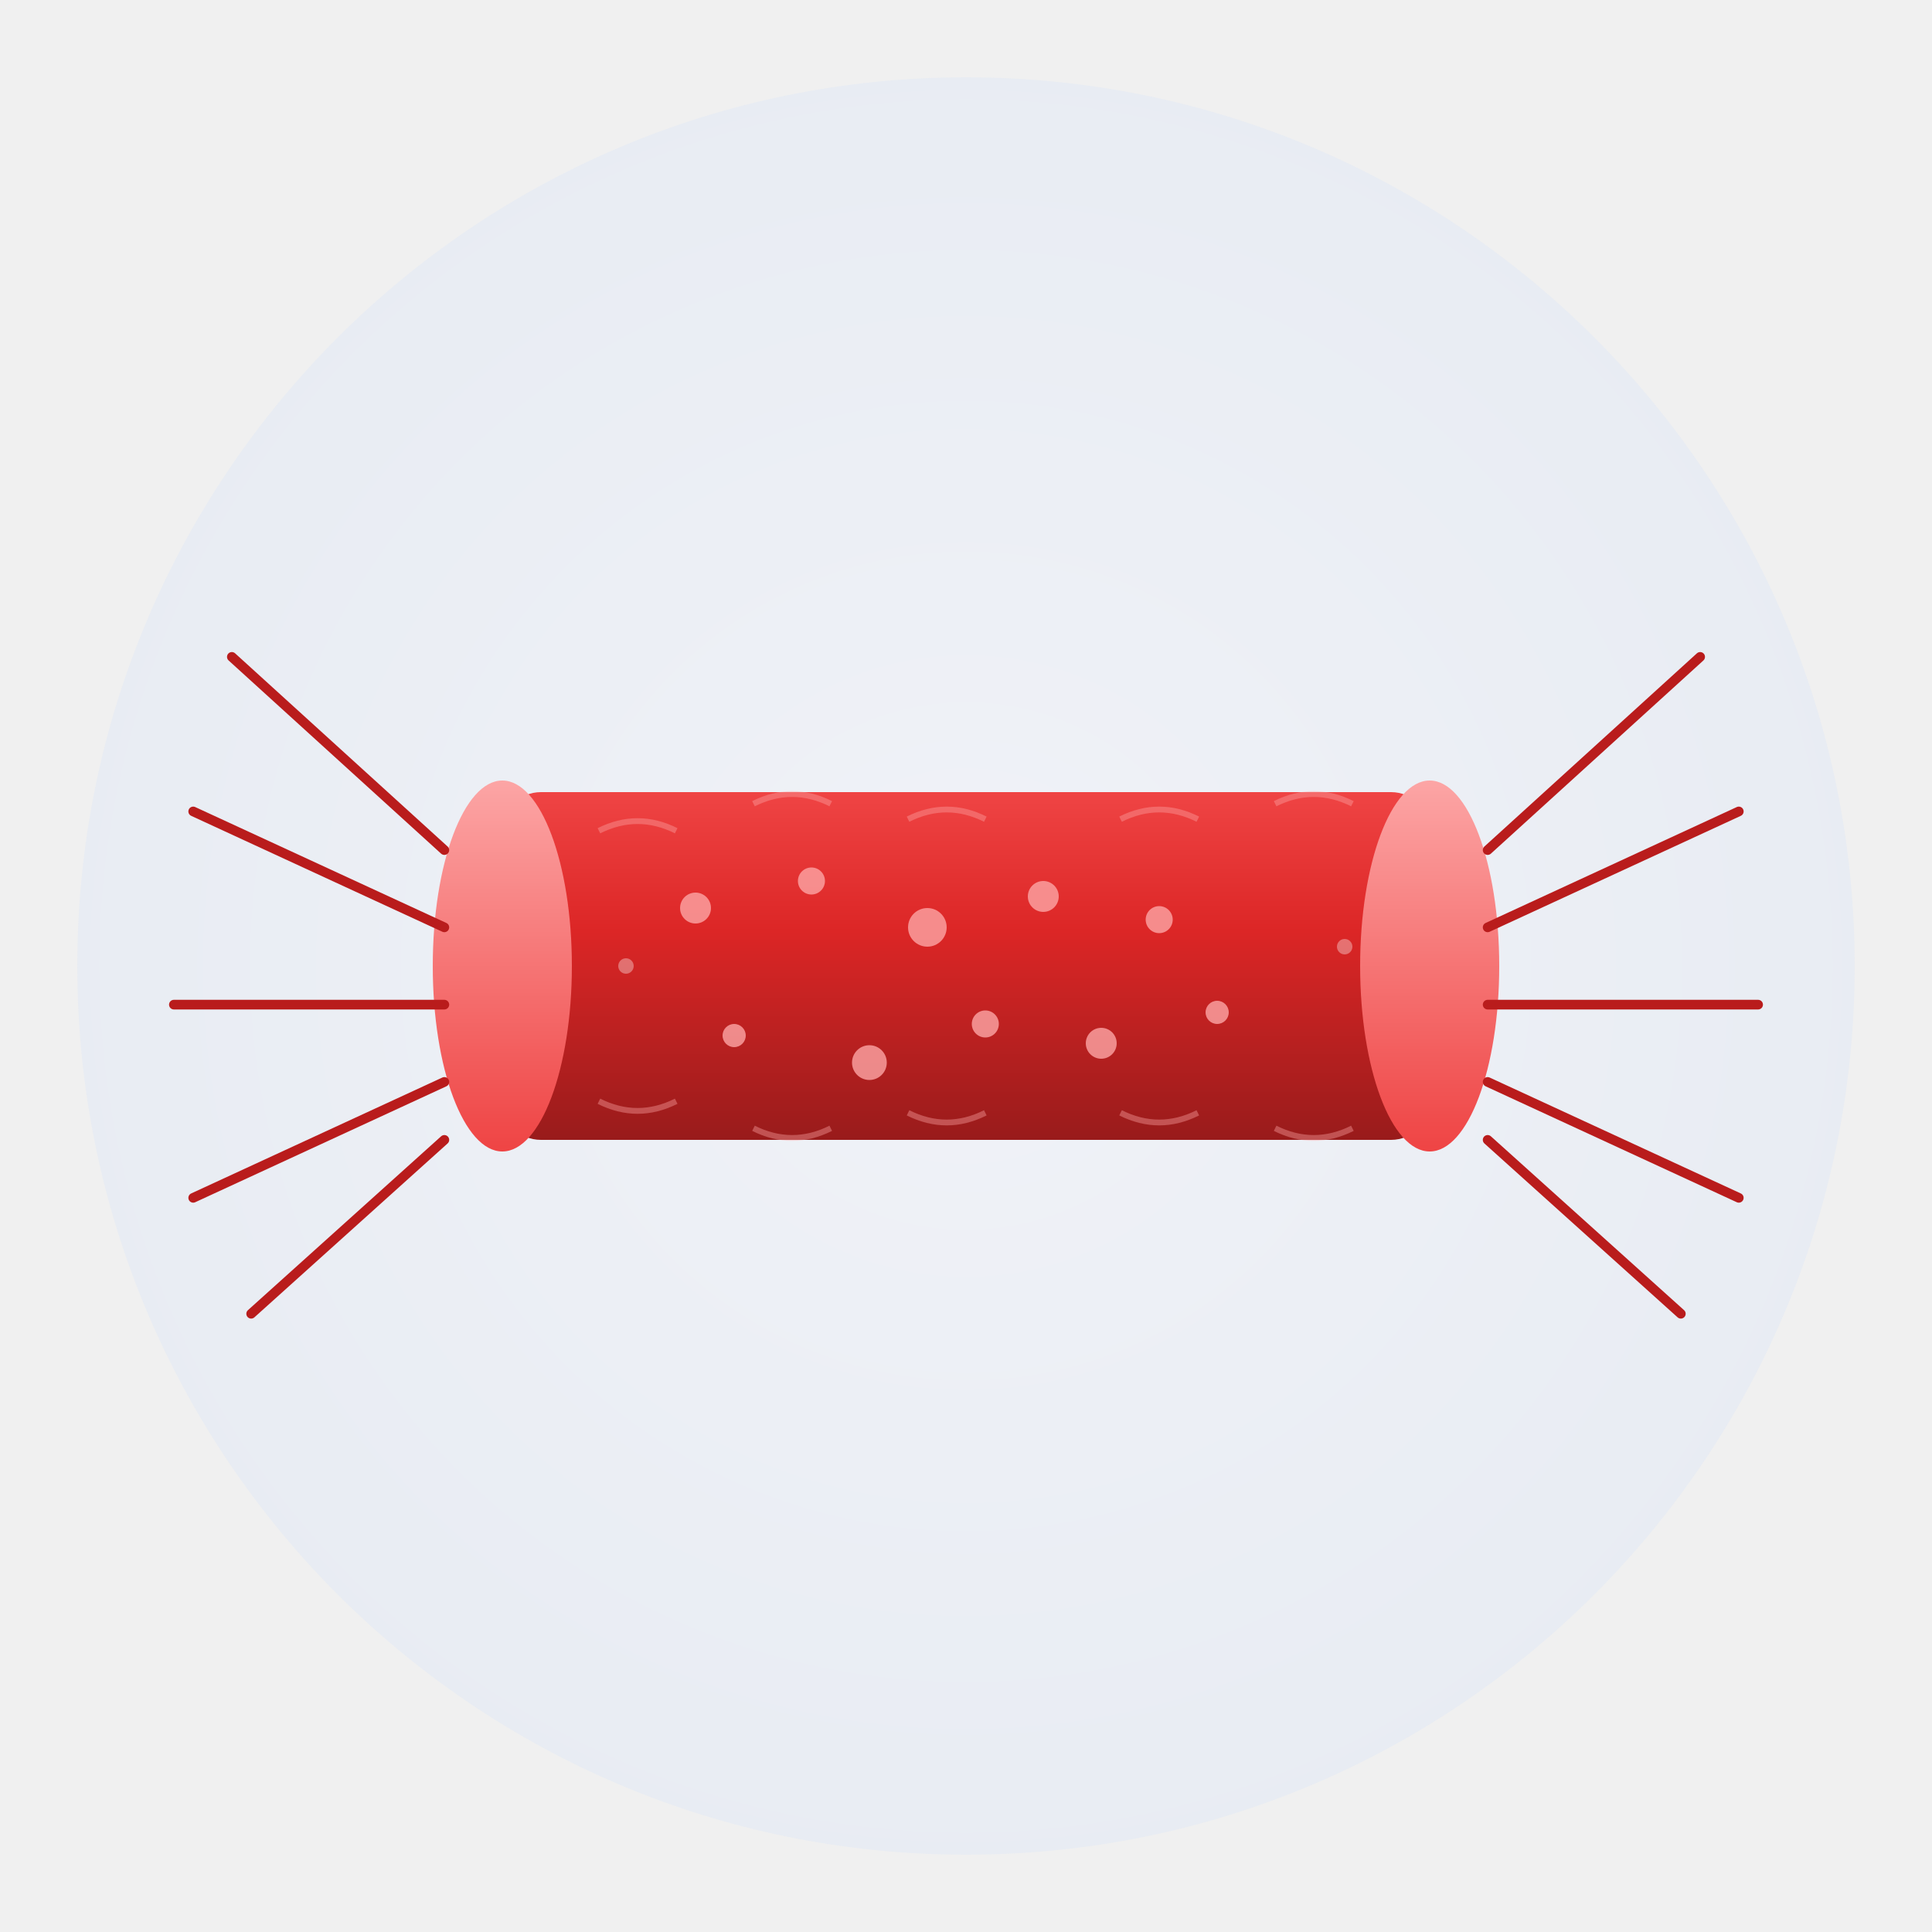
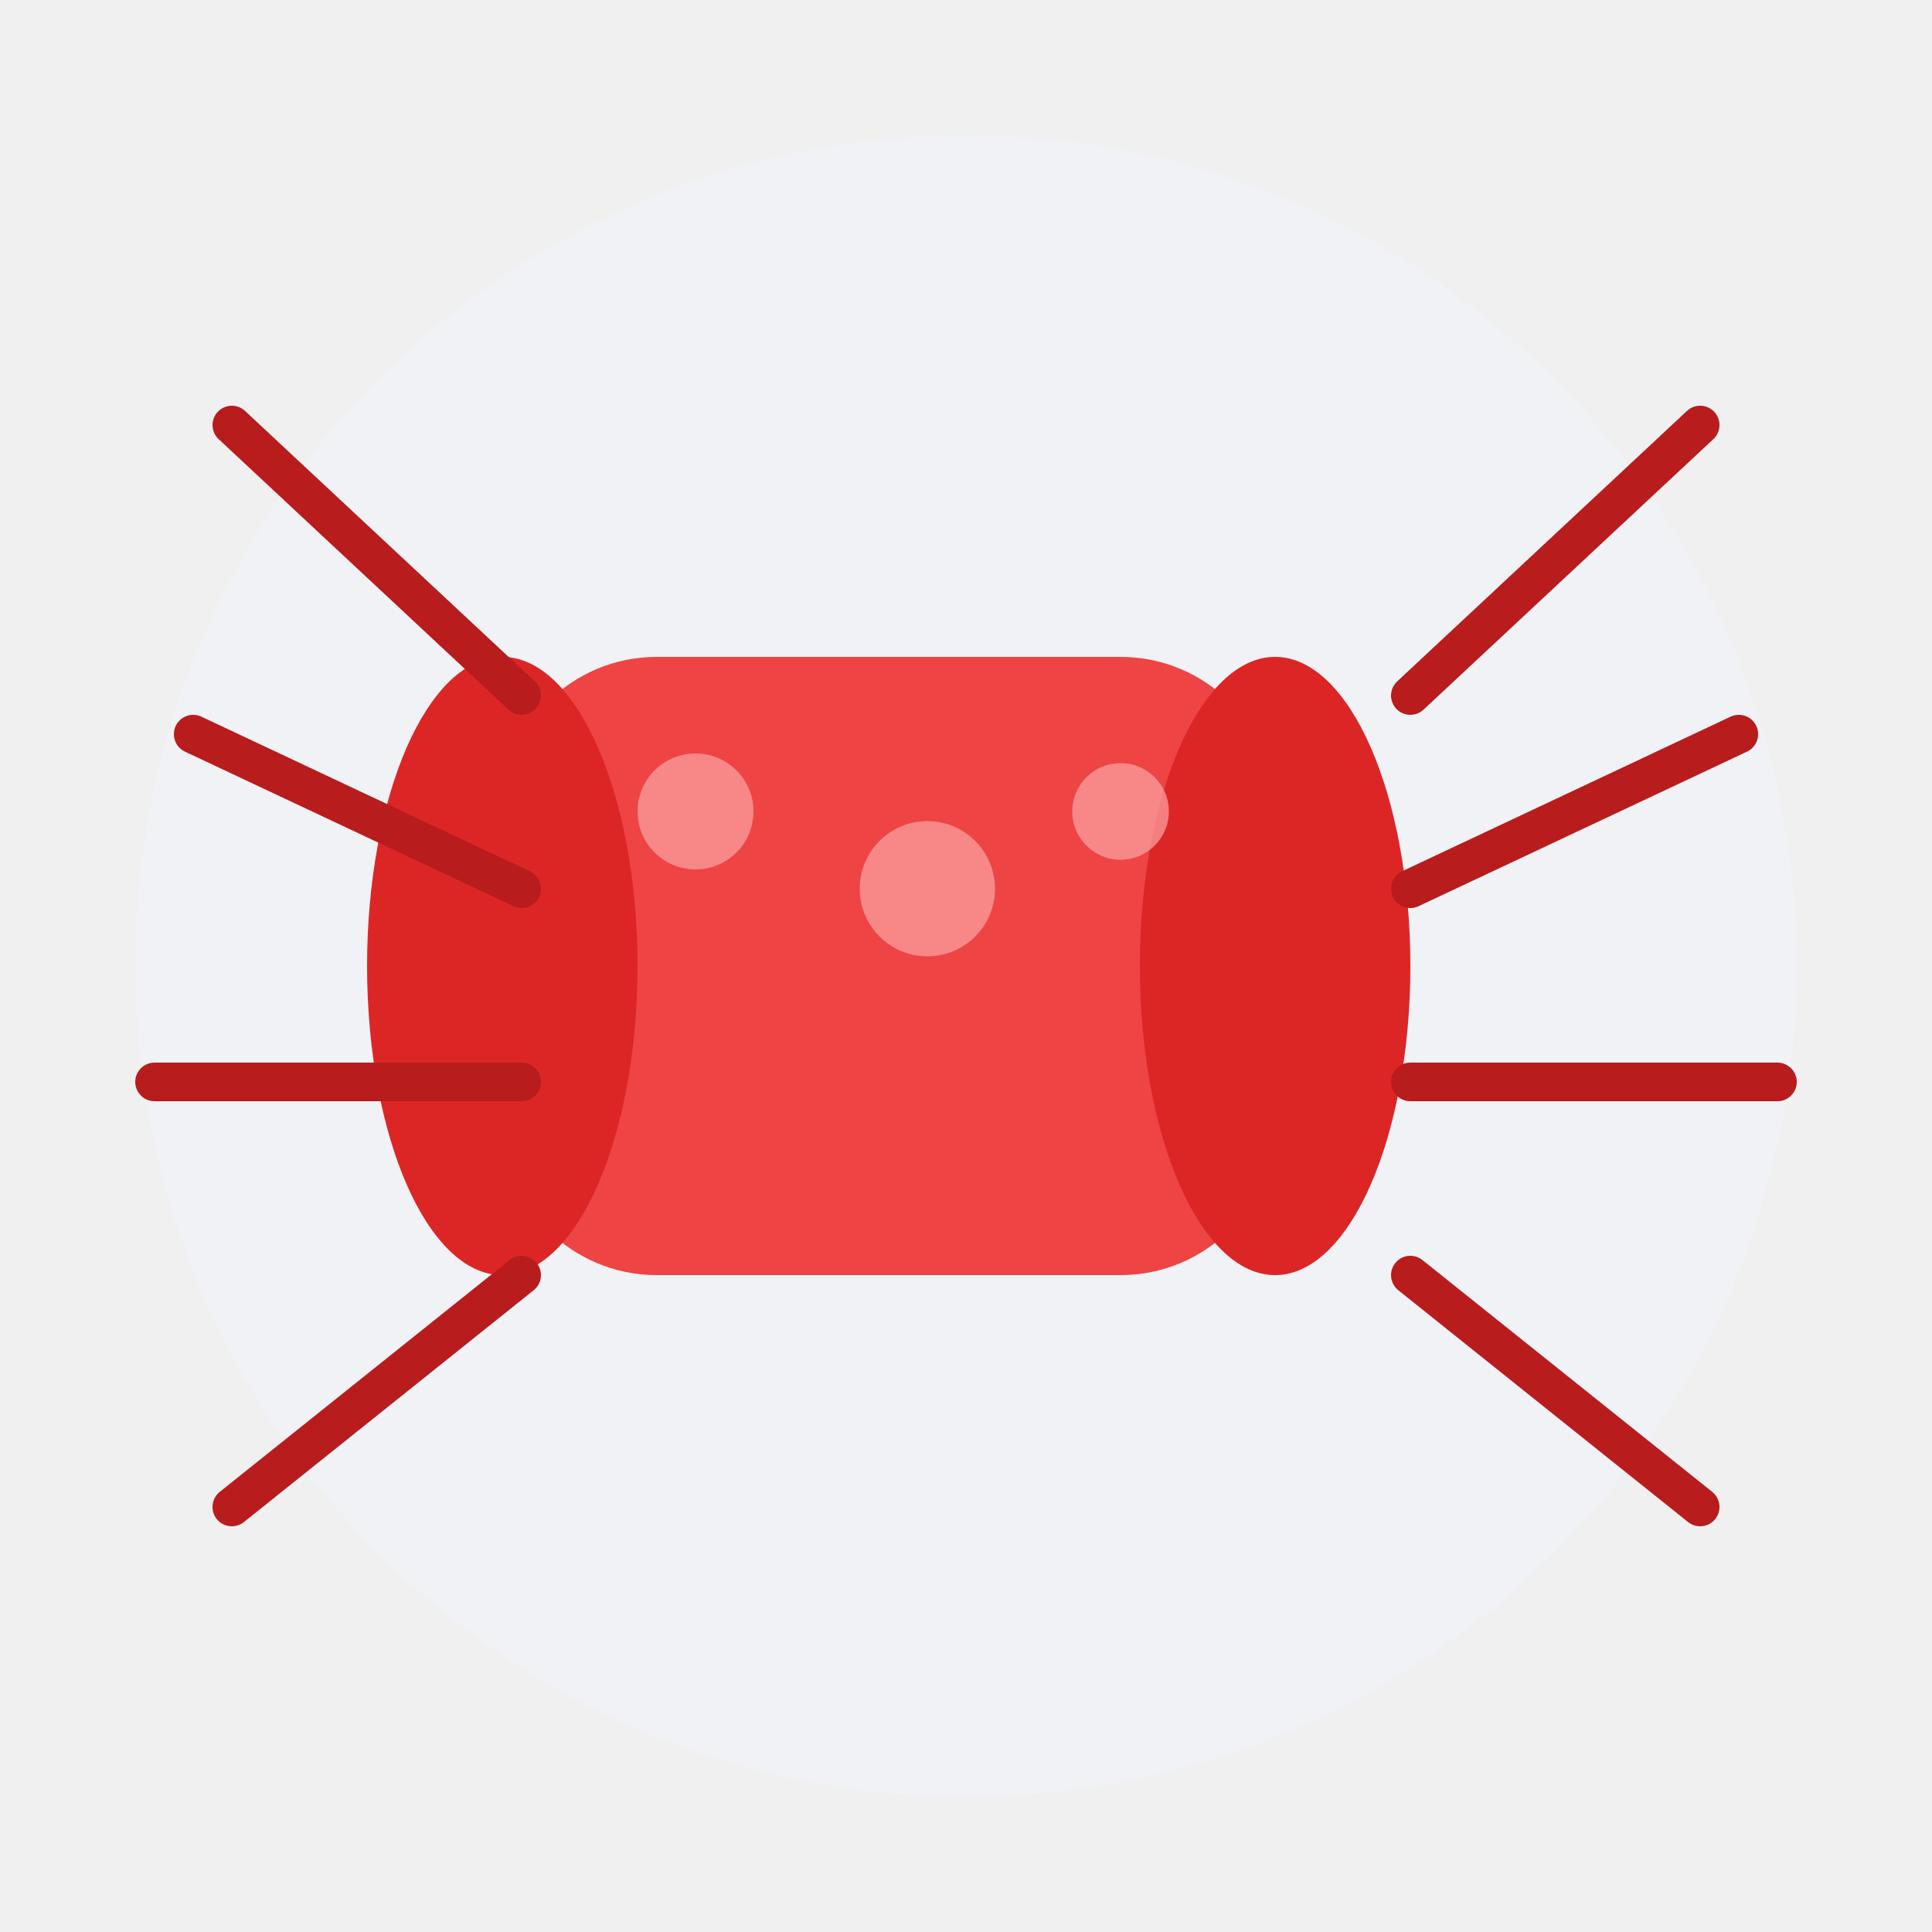
- <svg xmlns="http://www.w3.org/2000/svg" viewBox="0 0 500 500" fill="none">
-   <defs>
-     <radialGradient id="bg" cx="50%" cy="50%" r="50%">
-       <stop offset="0%" stop-color="#f0f4ff" />
-       <stop offset="100%" stop-color="#e0e8f5" />
-     </radialGradient>
-     <linearGradient id="bodyGrad" x1="0" y1="0" x2="0" y2="1">
-       <stop offset="0%" stop-color="#ef4444" />
-       <stop offset="40%" stop-color="#dc2626" />
-       <stop offset="100%" stop-color="#991b1b" />
-     </linearGradient>
-     <linearGradient id="capGrad" x1="0" y1="0" x2="0" y2="1">
-       <stop offset="0%" stop-color="#fca5a5" />
-       <stop offset="100%" stop-color="#ef4444" />
-     </linearGradient>
-   </defs>
-   <circle cx="250" cy="250" r="230" fill="url(#bg)" opacity="0.5" />
-   <rect x="130" y="205" width="240" height="90" rx="10" fill="url(#bodyGrad)" />
-   <ellipse cx="130" cy="250" rx="18" ry="48" fill="url(#capGrad)" />
-   <ellipse cx="370" cy="250" rx="18" ry="48" fill="url(#capGrad)" />
-   <g stroke="#b91c1c" stroke-width="2.5" stroke-linecap="round">
-     <line x1="385" y1="220" x2="440" y2="170" />
-     <line x1="385" y1="240" x2="450" y2="210" />
-     <line x1="385" y1="260" x2="455" y2="260" />
-     <line x1="385" y1="280" x2="450" y2="310" />
-     <line x1="385" y1="295" x2="435" y2="340" />
-     <line x1="115" y1="220" x2="60" y2="170" />
-     <line x1="115" y1="240" x2="50" y2="210" />
-     <line x1="115" y1="260" x2="45" y2="260" />
-     <line x1="115" y1="280" x2="50" y2="310" />
-     <line x1="115" y1="295" x2="65" y2="340" />
-   </g>
-   <g fill="#fca5a5" opacity="0.8">
-     <circle cx="180" cy="235" r="4" />
-     <circle cx="210" cy="228" r="3.5" />
-     <circle cx="240" cy="240" r="5" />
-     <circle cx="270" cy="232" r="4" />
-     <circle cx="300" cy="238" r="3.5" />
-     <circle cx="190" cy="268" r="3" />
-     <circle cx="225" cy="275" r="4.5" />
-     <circle cx="255" cy="265" r="3.5" />
-     <circle cx="285" cy="270" r="4" />
-     <circle cx="315" cy="262" r="3" />
-   </g>
-   <g stroke="#fca5a5" stroke-width="1.5" fill="none" opacity="0.4">
-     <path d="M155 215 Q165 210 175 215" />
-     <path d="M195 208 Q205 203 215 208" />
-     <path d="M235 212 Q245 207 255 212" />
-     <path d="M290 212 Q300 207 310 212" />
-     <path d="M330 208 Q340 203 350 208" />
-     <path d="M155 285 Q165 290 175 285" />
-     <path d="M195 292 Q205 297 215 292" />
-     <path d="M235 288 Q245 293 255 288" />
-     <path d="M290 288 Q300 293 310 288" />
-     <path d="M330 292 Q340 297 350 292" />
-   </g>
-   <circle cx="162" cy="250" r="2" fill="#fff" opacity="0.35" />
-   <circle cx="348" cy="245" r="2" fill="#fff" opacity="0.35" />
+ <svg xmlns="http://www.w3.org/2000/svg" viewBox="0 0 100 100" fill="none">
+   <circle cx="50" cy="50" r="43" fill="#f0f4ff" opacity="0.4" />
+   <rect x="26" y="34" width="40" height="32" rx="8" fill="#ef4444" />
+   <ellipse cx="26" cy="50" rx="7" ry="16" fill="#dc2626" />
+   <ellipse cx="66" cy="50" rx="7" ry="16" fill="#dc2626" />
+   <line x1="73" y1="36" x2="88" y2="22" stroke="#b91c1c" stroke-width="2" stroke-linecap="round" />
+   <line x1="73" y1="46" x2="90" y2="38" stroke="#b91c1c" stroke-width="2" stroke-linecap="round" />
+   <line x1="73" y1="56" x2="92" y2="56" stroke="#b91c1c" stroke-width="2" stroke-linecap="round" />
+   <line x1="73" y1="66" x2="88" y2="78" stroke="#b91c1c" stroke-width="2" stroke-linecap="round" />
+   <line x1="27" y1="36" x2="12" y2="22" stroke="#b91c1c" stroke-width="2" stroke-linecap="round" />
+   <line x1="27" y1="46" x2="10" y2="38" stroke="#b91c1c" stroke-width="2" stroke-linecap="round" />
+   <line x1="27" y1="56" x2="8" y2="56" stroke="#b91c1c" stroke-width="2" stroke-linecap="round" />
+   <line x1="27" y1="66" x2="12" y2="78" stroke="#b91c1c" stroke-width="2" stroke-linecap="round" />
+   <circle cx="36" cy="42" r="3" fill="#fca5a5" opacity="0.7" />
+   <circle cx="48" cy="46" r="3.5" fill="#fca5a5" opacity="0.7" />
+   <circle cx="58" cy="42" r="2.5" fill="#fca5a5" opacity="0.7" />
</svg>
